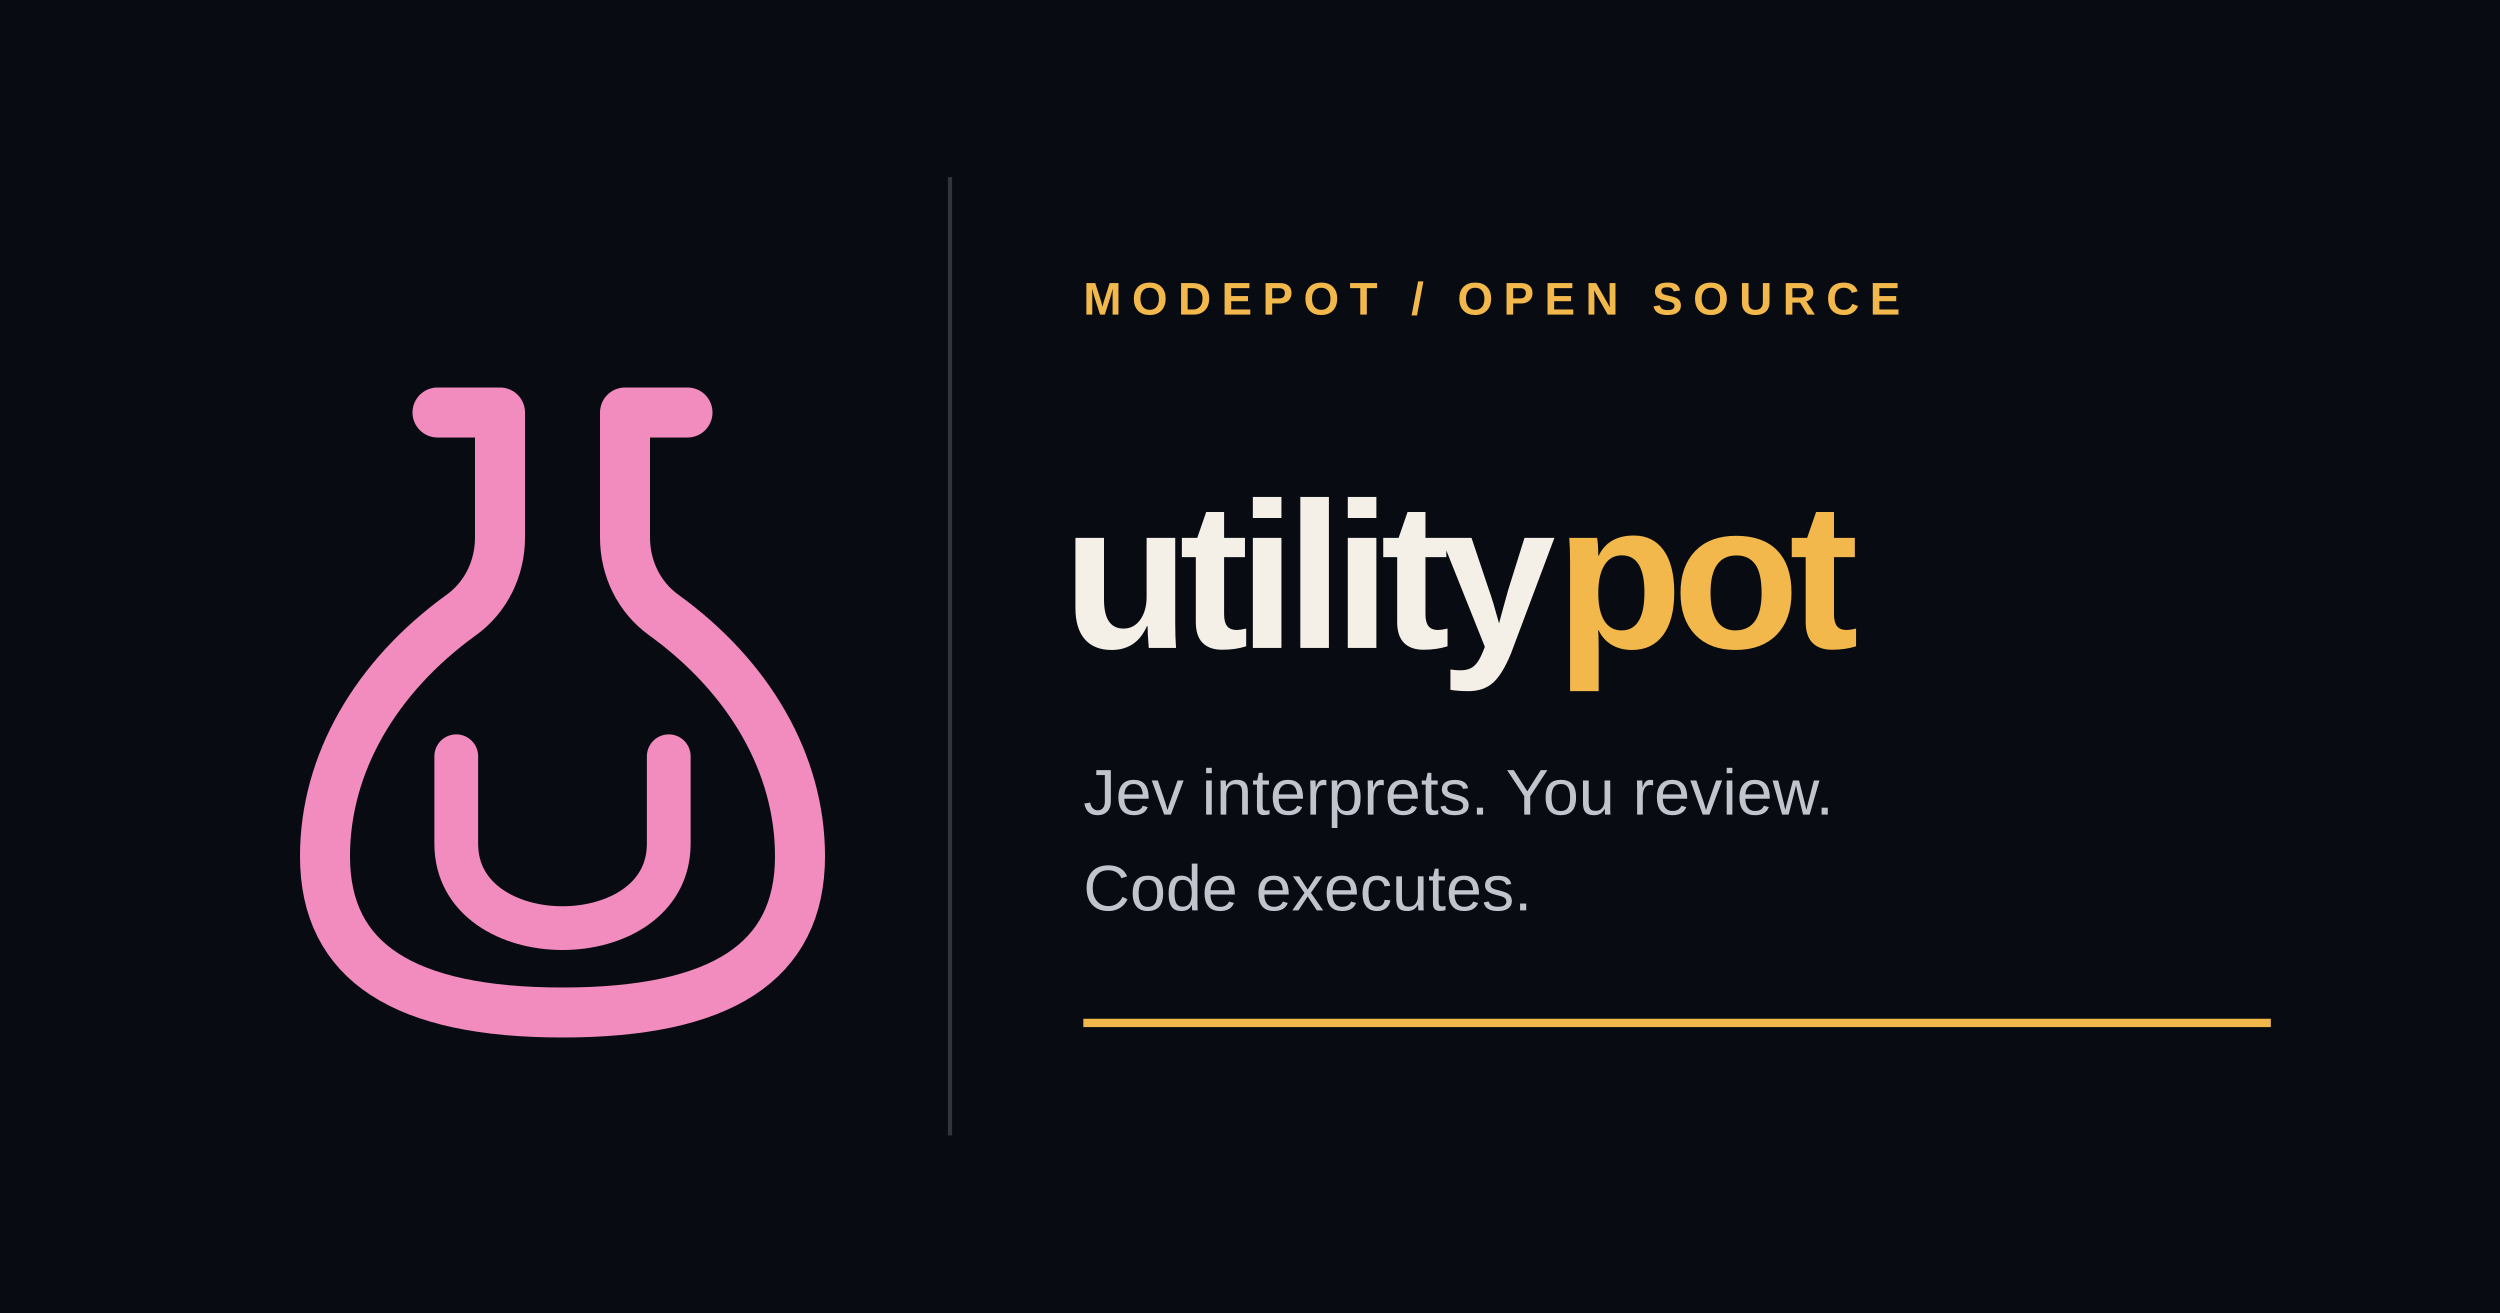
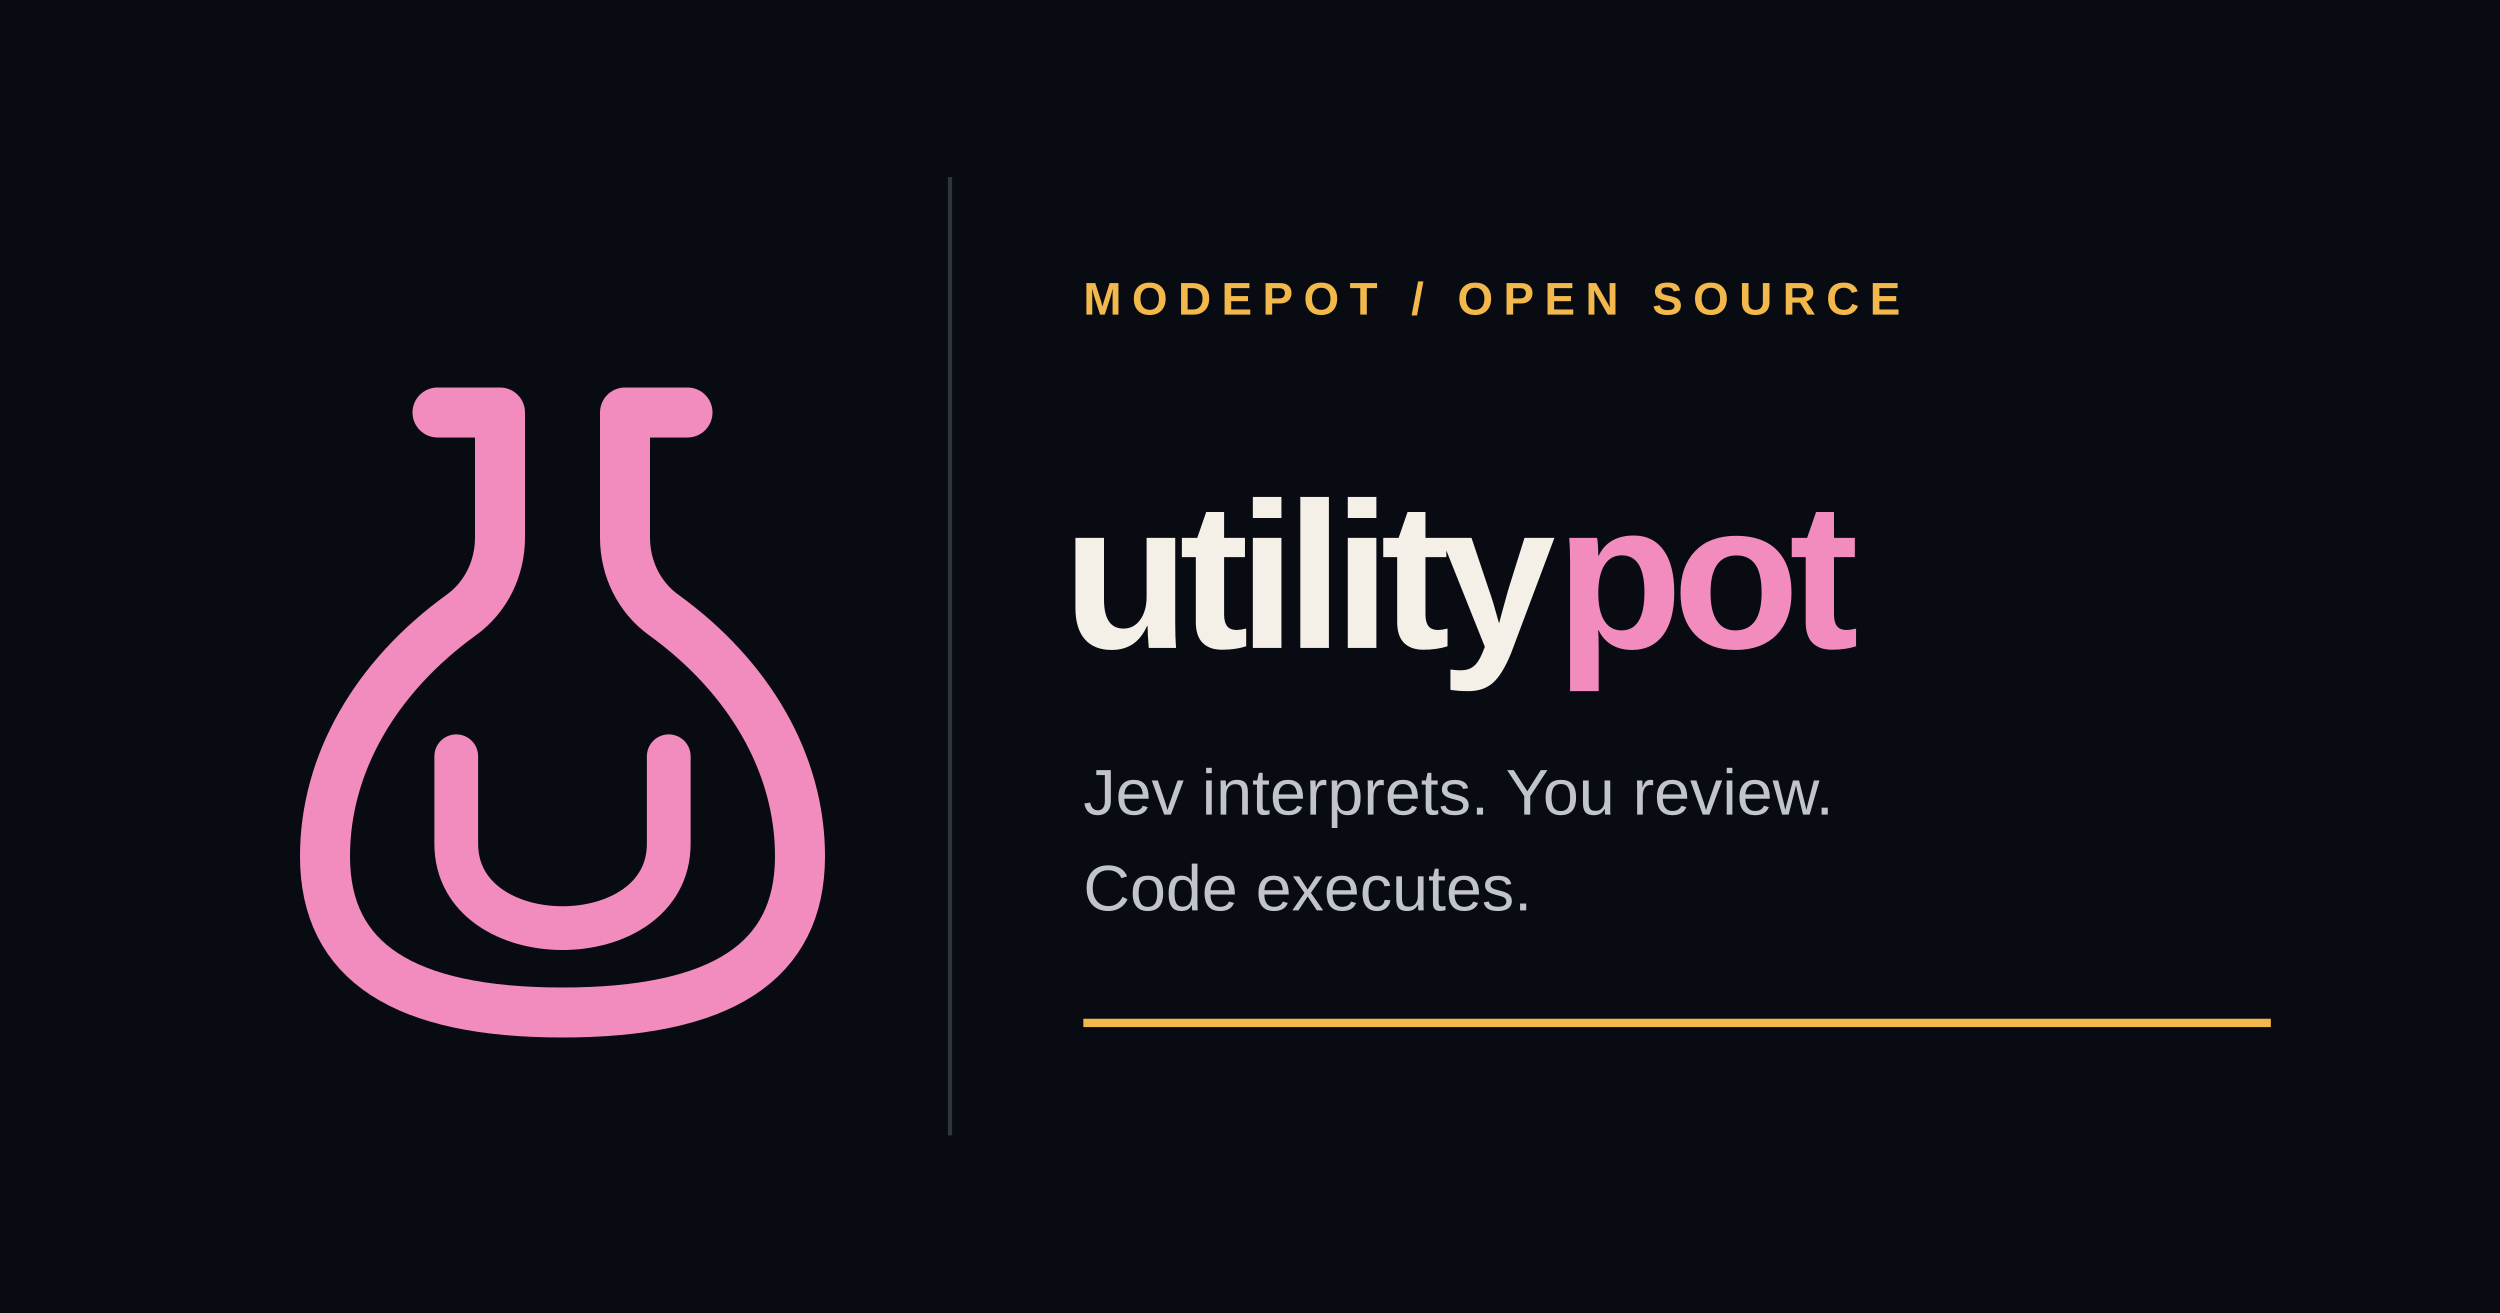
<svg xmlns="http://www.w3.org/2000/svg" width="1200" height="630" viewBox="0 135 1200 630" role="img" aria-labelledby="title desc">
  <rect width="1200" height="900" fill="#080C12" />
  <g transform="translate(78 267) scale(3)">
    <path d="M44 22h10v20c0 5-2.3 9.6-6.2 12.4C34.1 64.3 26 78.2 26 93c0 17 12.7 25 38 25s38-8 38-25c0-14.8-8.1-28.7-21.8-38.6C76.3 51.6 74 47 74 42V22h10" fill="none" stroke="#F28CBE" stroke-width="8" stroke-linecap="round" stroke-linejoin="round" />
    <path d="M47 77v14c0 18 34 18 34 0V77" fill="none" stroke="#F28CBE" stroke-width="7" stroke-linecap="round" stroke-linejoin="round" />
  </g>
  <path d="M456 220V680" stroke="#30343C" stroke-width="2" />
  <g font-family="Manrope, Arial, sans-serif">
    <text x="520" y="286" fill="#F2B84B" font-size="22" font-weight="700" letter-spacing="5">MODEPOT / OPEN SOURCE</text>
-     <text x="510" y="446" fill="#F4F0E7" font-size="100" font-weight="700" letter-spacing="-5">utility<tspan fill="#F2B84B">pot</tspan>
+     <text x="510" y="446" fill="#F4F0E7" font-size="100" font-weight="700" letter-spacing="-5">utility<tspan fill="#F28CBE">pot</tspan>
    </text>
    <text x="520" y="526" fill="#C1C4CD" font-size="31">Jev interprets. You review.</text>
    <text x="520" y="572" fill="#C1C4CD" font-size="31">Code executes.</text>
  </g>
  <path d="M520 626H1090" stroke="#F2B84B" stroke-width="4" />
</svg>
